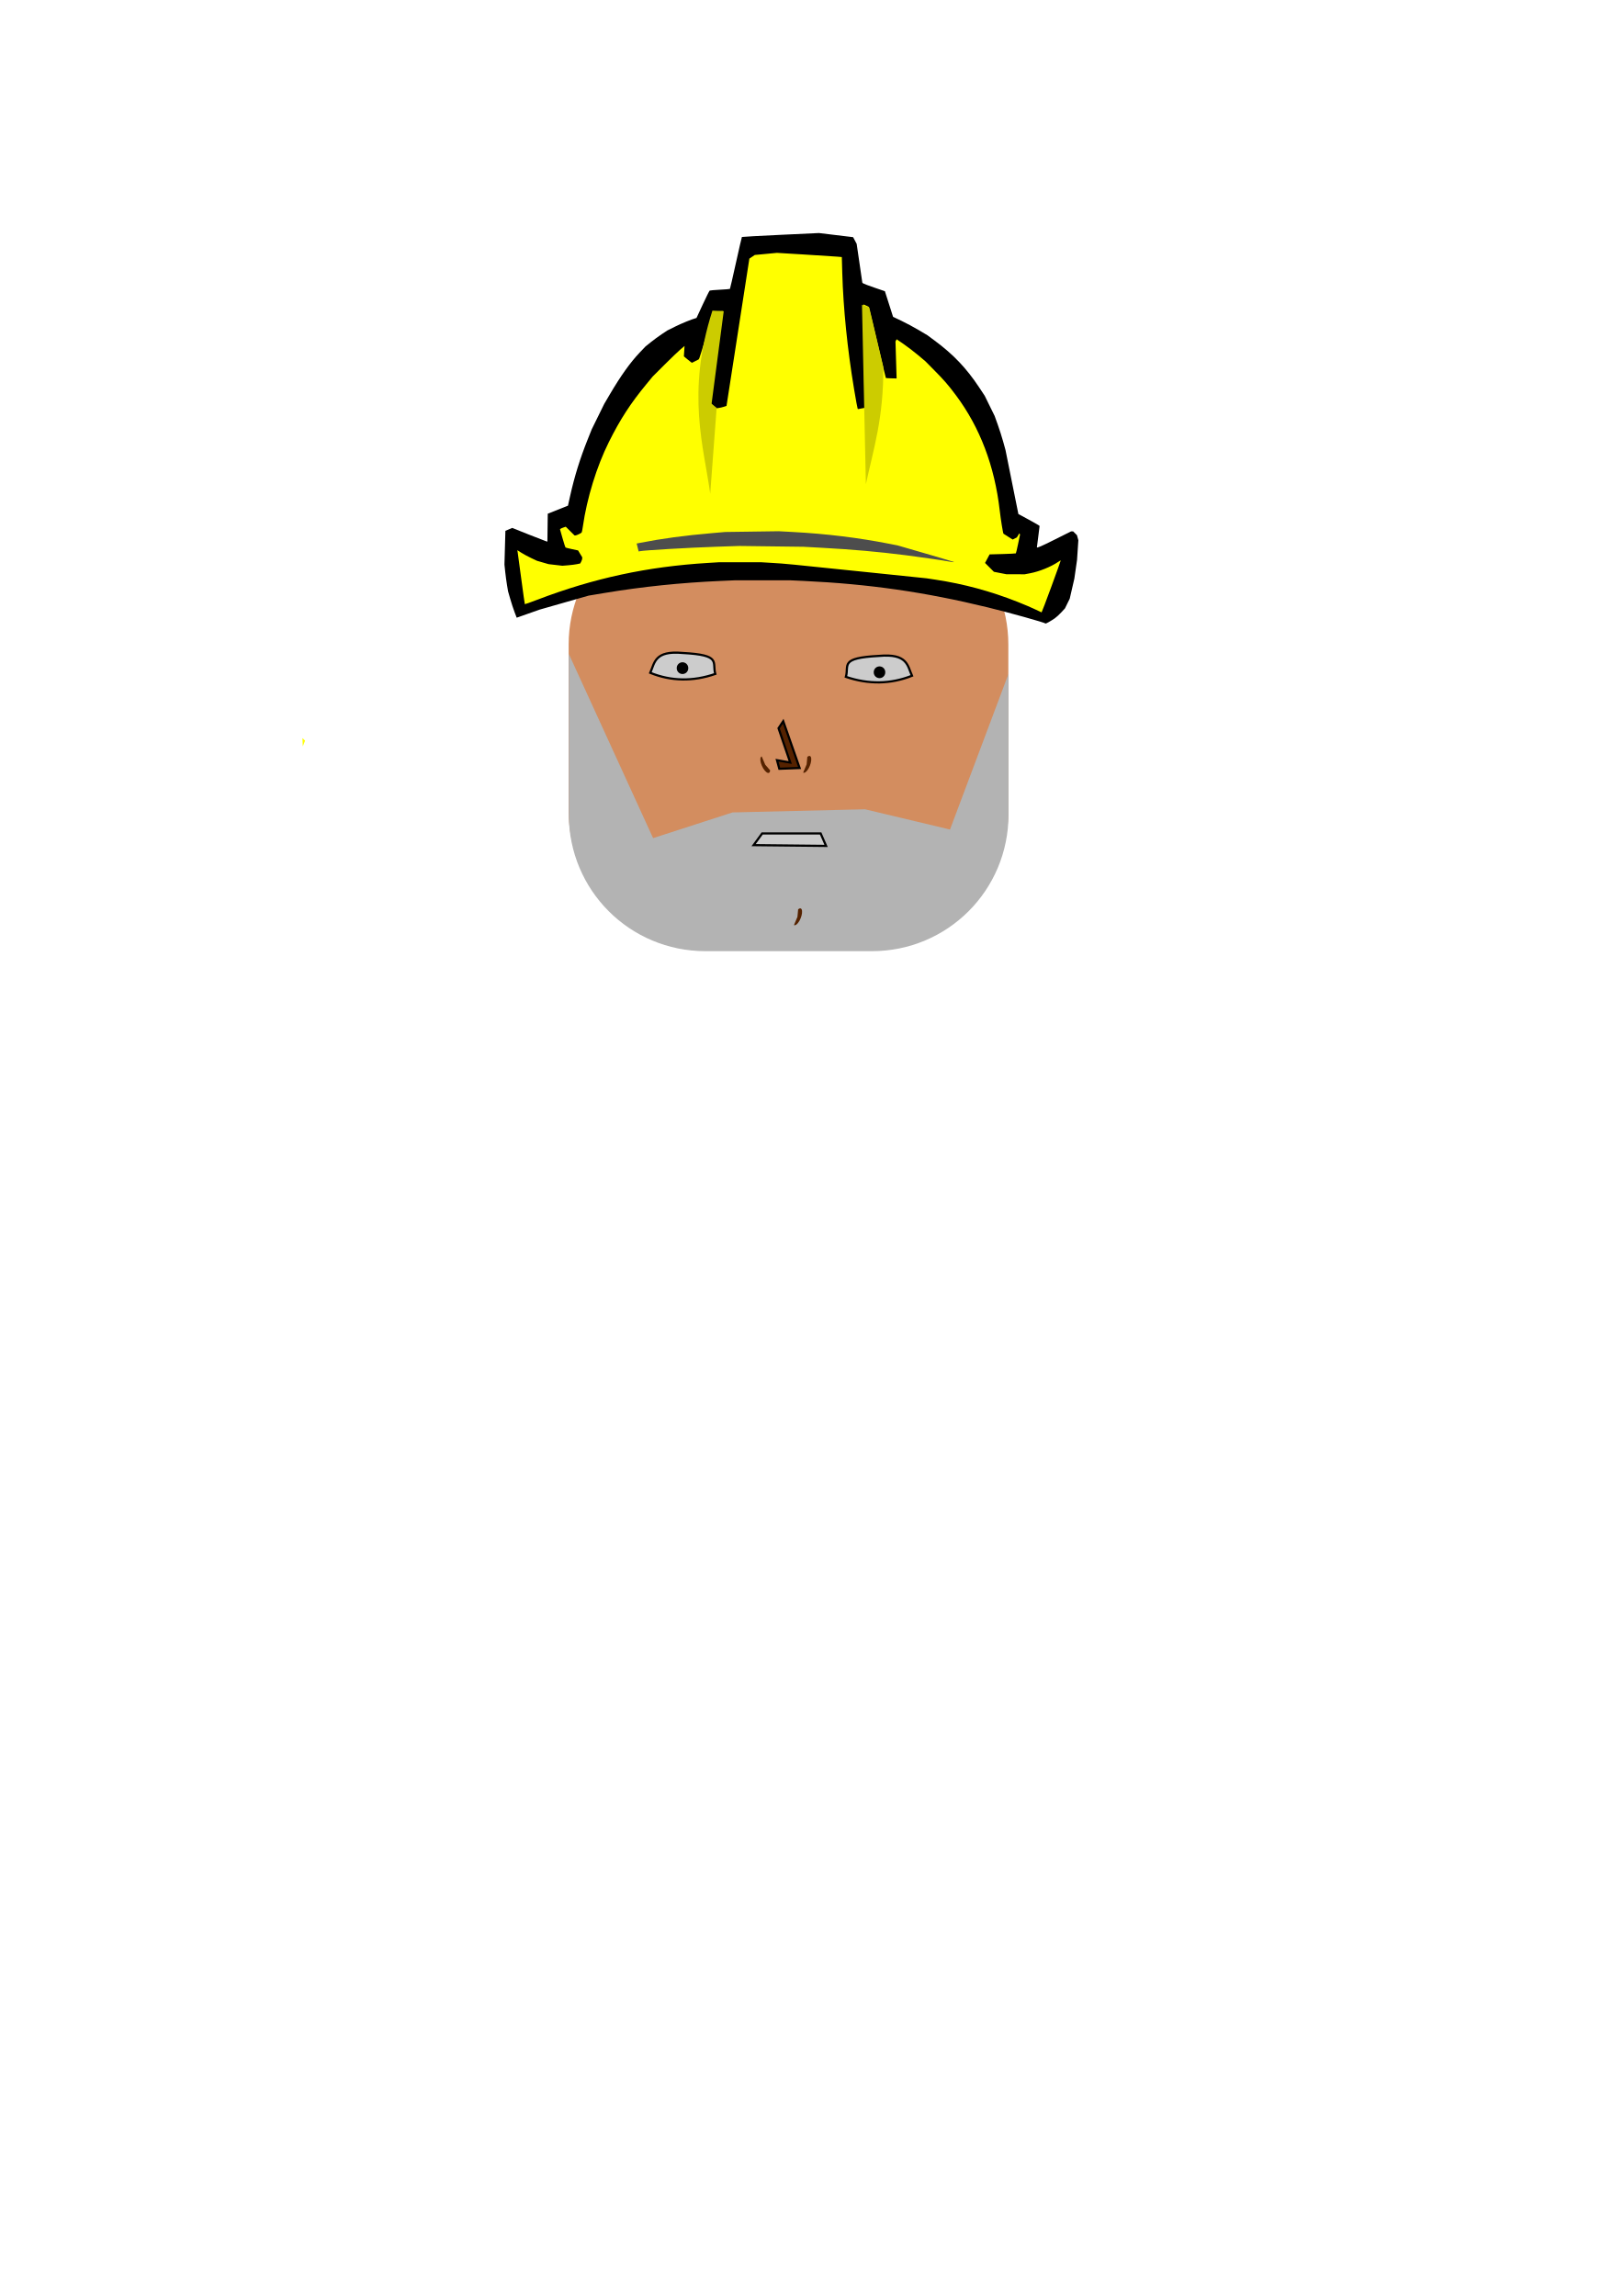
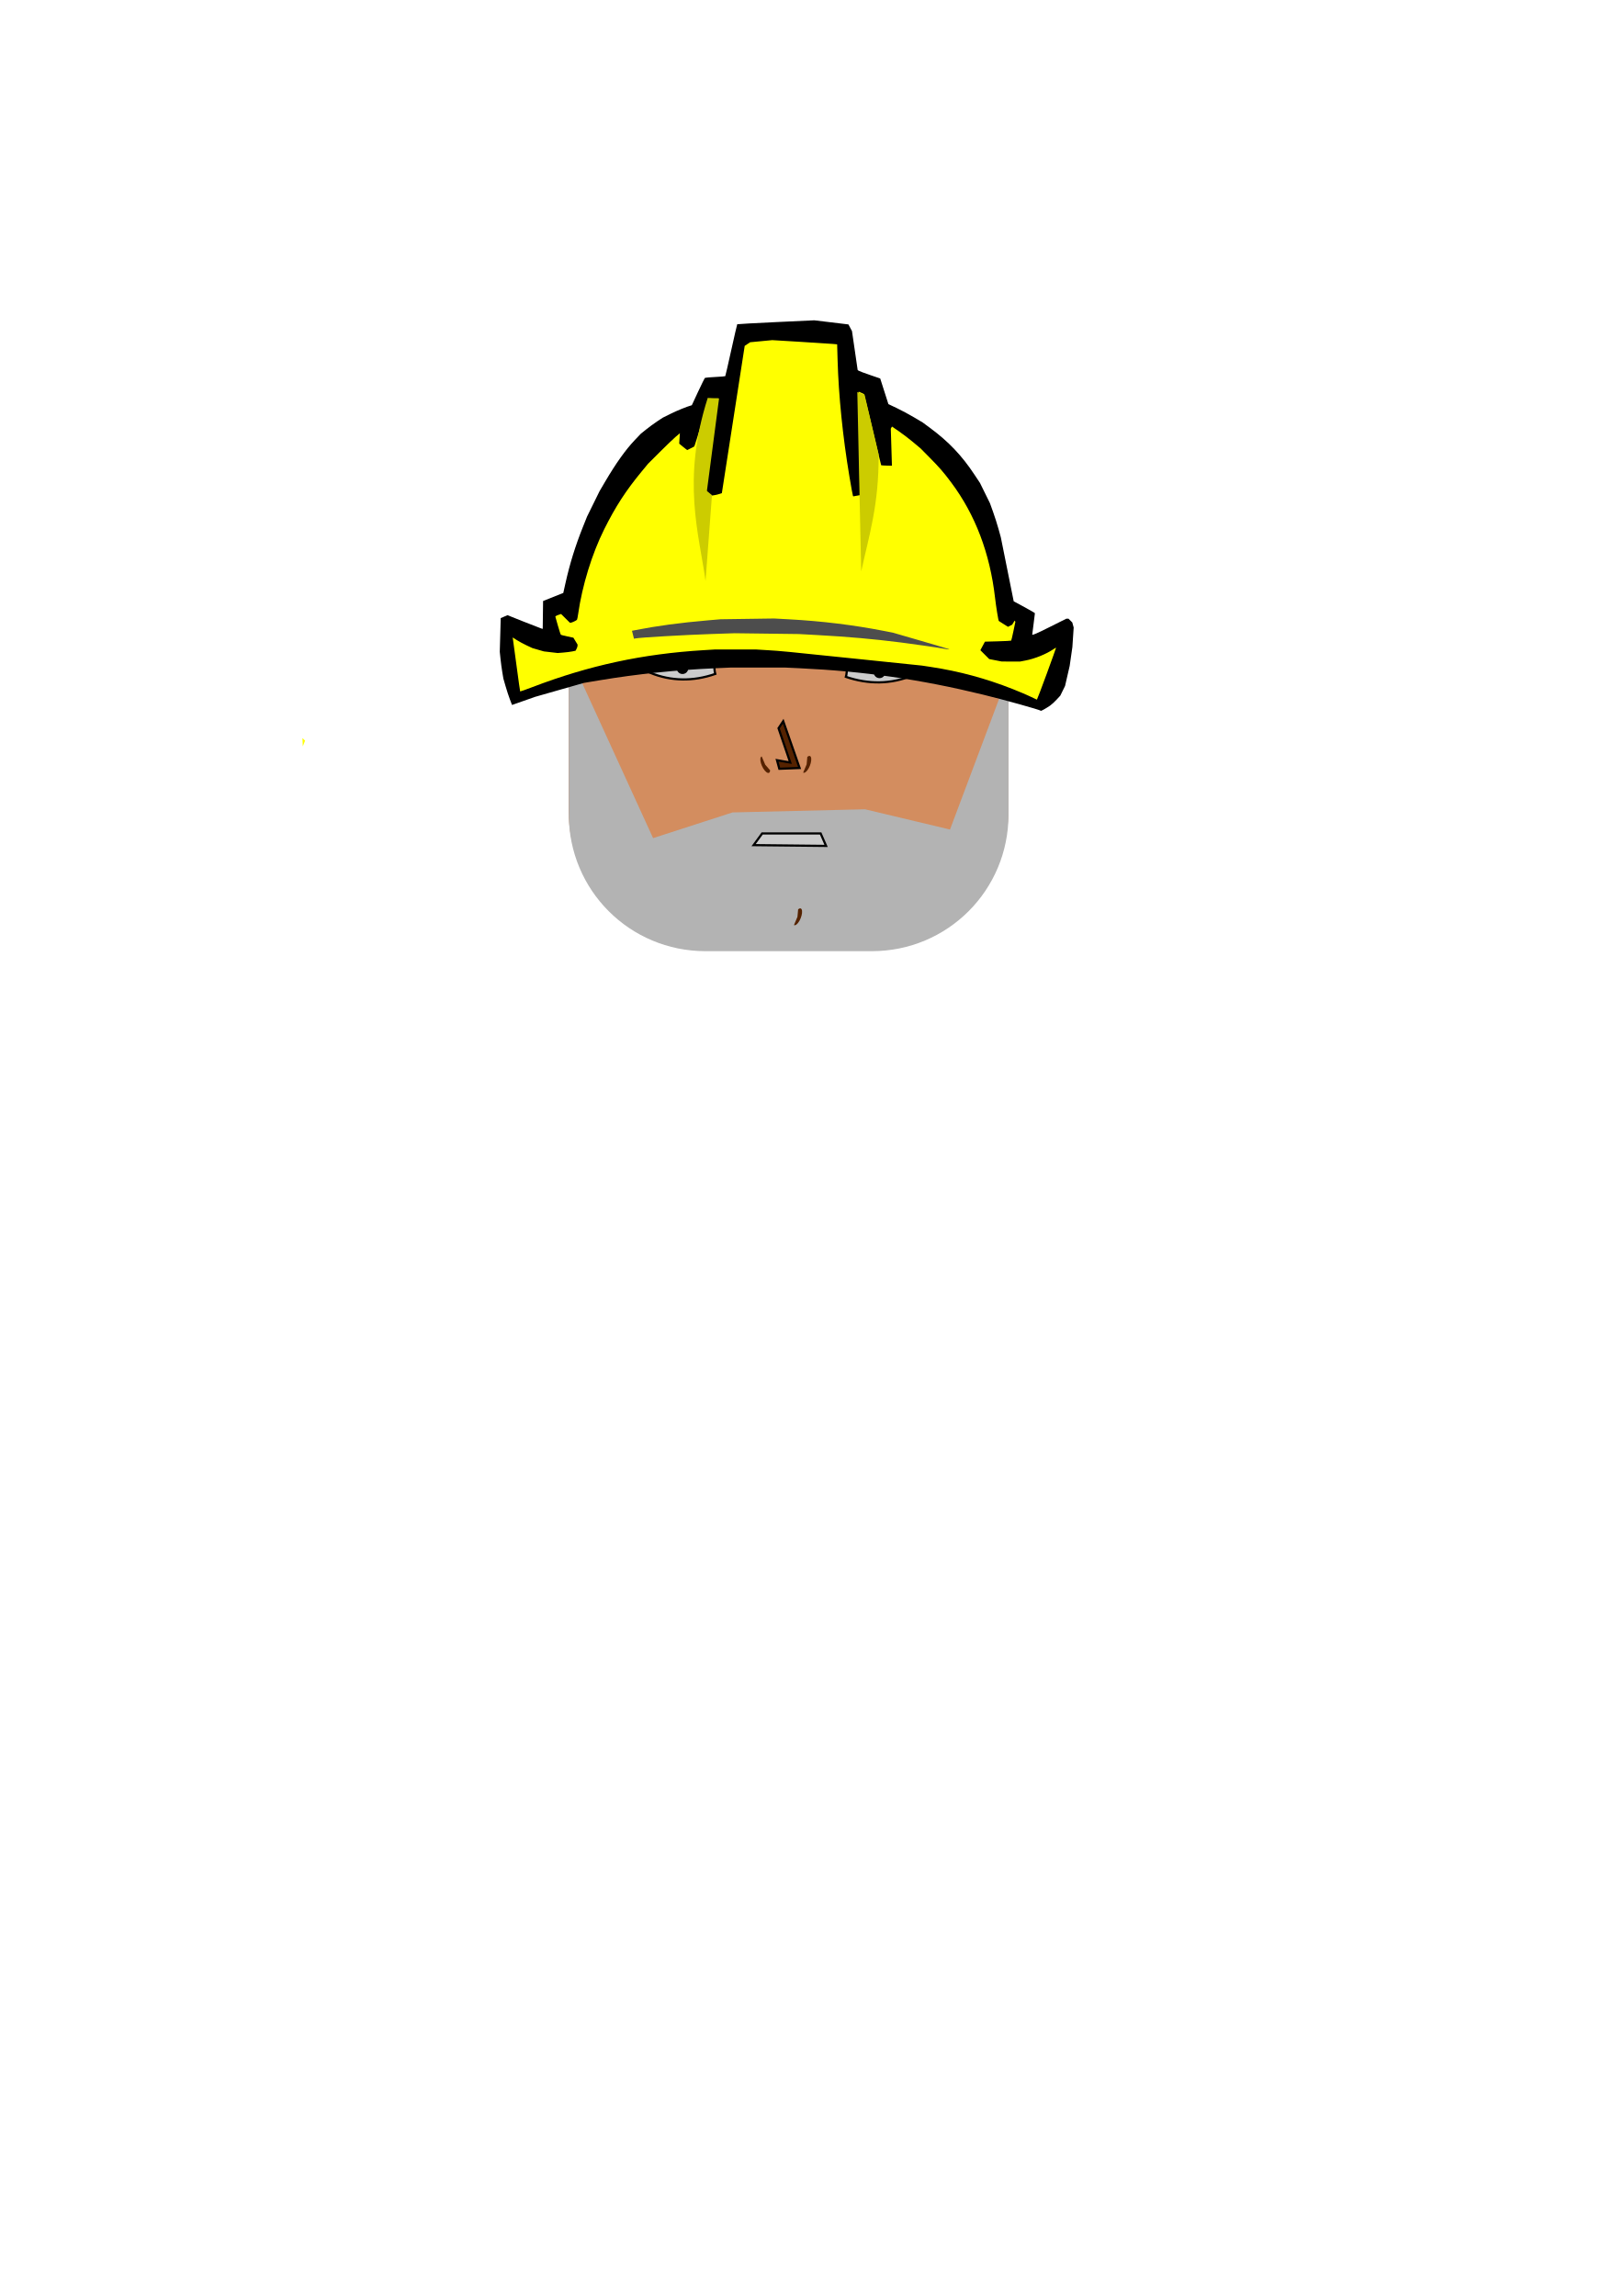
<svg xmlns="http://www.w3.org/2000/svg" width="744.094" height="1052.362" id="svg2" version="1.1">
  <defs id="defs4" />
  <g id="layer1">
    <rect style="fill:#d38d5f;fill-rule:evenodd;stroke:none" id="rect2985" width="201.5" height="201.5" x="260.592" y="232.781" ry="62.629" />
    <path style="fill:#ffff00" d="m 138.68,340.189 -0.079,-1.917 0.604,0.604 0.604,0.604 -0.525,1.312 -0.525,1.312 -0.079,-1.917 z" id="path3776" />
-     <g id="g3798" transform="matrix(0.3068618,0,0,0.3068618,107.6328,139.3526)">
-       <path id="path3788" d="m 1224.35,469.525 c 2.242,-1.524 6.604,-5.501 9.693,-8.838 l 5.617,-6.068 3.567,-7.254 3.566,-7.254 3.454,-15 3.454,-15 2.011,-14 2.011,-14 0.971,-14.654 0.971,-14.654 -1.04,-3.767 -1.04,-3.767 -2.829,-2.829 -2.829,-2.829 -1.585,0 -1.585,0 -23.984,12 c -20.441,10.227 -27.005,13.084 -26.999,11.75 6e-4,-0.138 0.9,-7.225 1.999,-15.75 1.099,-8.525 1.998,-15.794 1.999,-16.152 6e-4,-0.359 -7.126,-4.512 -15.836,-9.229 l -15.837,-8.576 -9.612,-47.771 -9.612,-47.771 -3.456,-12.506 c -1.901,-6.878 -5.556,-18.353 -8.124,-25.5 l -4.668,-12.994 -7.42,-15.071 -7.42,-15.071 -8.575,-12.929 c -18.769,-28.299 -38.236,-48.75 -65.939,-69.268 l -11,-8.147 -13.165,-7.822 c -7.241,-4.302 -18.782,-10.486 -25.647,-13.743 l -12.481,-5.92 -6.118,-19.149 -6.118,-19.149 -15.6,-5.339 c -8.58,-2.936 -16.159,-5.801 -16.842,-6.365 l -1.242,-1.026 -4.228,-29 -4.228,-29 -2.665,-5 -2.665,-5 -25.5,-3.078 -25.5,-3.078 -57.269,2.681 c -31.498,1.474 -57.498,2.909 -57.777,3.189 -0.28,0.28 -4.309,17.734 -8.954,38.787 -4.645,21.053 -8.666,38.5 -8.937,38.77 -0.27,0.27 -6.974,0.82 -14.898,1.222 -7.924,0.402 -14.841,0.999 -15.371,1.327 -0.53,0.328 -5.176,9.663 -10.323,20.745 l -9.359,20.149 -1.056,0.286 c -6.133,1.66 -21.335,7.86 -30.739,12.536 l -11.683,5.809 -8.317,5.51 c -4.574,3.031 -11.942,8.427 -16.372,11.993 l -8.054,6.482 -8.667,9.107 c -13.977,14.687 -28.452,34.971 -44.656,62.578 l -8.21,13.987 -9.343,19 -9.343,19 -6.006,15.002 c -11.454,28.612 -19.716,55.216 -26.252,84.533 l -3.24,14.535 -15.087,6.009 -15.087,6.009 -0.271,20.818 -0.271,20.818 -2,-0.523 c -1.1,-0.288 -12.929,-4.888 -26.287,-10.222 l -24.287,-9.699 -5.072,2.182 -5.072,2.182 -0.705,25.179 -0.705,25.179 1.09,10.5 c 0.599,5.775 1.81,14.775 2.689,20 l 1.599,9.5 3.316,11.5 c 1.824,6.325 4.731,15.187 6.461,19.693 l 3.145,8.193 17.184,-6.052 17.184,-6.052 36.5,-10.429 36.5,-10.429 23.5,-3.914 c 56.659,-9.436 114.118,-15.404 173.5,-18.022 l 22,-0.97 41,0.008 41,0.008 20.5,0.96 c 96.796,4.532 180.804,16.608 274.561,39.47 31.612,7.708 84.795,22.557 86.346,24.108 0.474,0.474 7.475,-3.45 13.669,-7.66 z" style="fill:#000000" />
-       <path id="path3784" d="m 1219.433,421.914 c 7.804,-21.289 14.078,-38.818 13.943,-38.953 -0.135,-0.135 -1.855,0.847 -3.821,2.183 -10.897,7.405 -28.087,14.355 -42.062,17.006 l -7.971,1.512 -13.639,-0.03 -13.639,-0.03 -9.348,-1.827 -9.348,-1.827 -6.615,-6.615 -6.615,-6.615 3.413,-6.387 3.413,-6.387 19.351,-0.525 c 10.643,-0.289 19.578,-0.751 19.854,-1.028 0.276,-0.276 1.797,-6.722 3.38,-14.323 l 2.877,-13.821 -0.541,-0.875 -0.541,-0.875 -1.845,3.035 -1.845,3.035 -3.1,1.603 -3.1,1.603 -6.694,-4.191 c -3.682,-2.305 -6.859,-4.332 -7.061,-4.504 -0.753,-0.644 -4.071,-21.114 -5.636,-34.77 -7.597,-66.282 -29.603,-124.192 -65.35,-171.978 -11.758,-15.717 -17.441,-22.279 -32.476,-37.499 l -13.171,-13.333 -11,-9.246 c -6.05,-5.085 -15.705,-12.477 -21.455,-16.426 l -10.455,-7.18 -0.884,1.581 -0.884,1.581 0.812,26.679 c 0.447,14.673 0.825,27.129 0.84,27.679 l 0.027,1 -7.856,-0.19 c -4.321,-0.104 -8.011,-0.344 -8.199,-0.533 -0.189,-0.189 -5.928,-24.078 -12.753,-53.086 -6.825,-29.009 -12.609,-52.942 -12.852,-53.185 -0.243,-0.243 -2.15,-1.156 -4.239,-2.028 l -3.797,-1.586 0.848,62.804 c 0.466,34.542 0.848,69.324 0.848,77.293 l 0,14.489 -4.799,0.878 -4.799,0.878 -0.568,-0.568 c -0.313,-0.313 -2.731,-13.528 -5.374,-29.367 C 914.833,67.82 908.611,6.49 907.105,-46.503 l -0.673,-23.664 -6.594,-0.593 c -3.627,-0.326 -25.427,-1.736 -48.445,-3.133 l -41.851,-2.54 -16.535,1.572 -16.535,1.572 -4.054,2.725 -4.054,2.725 -17.06,109.996 -17.06,109.996 -3.986,1.306 c -2.192,0.718 -5.792,1.545 -8,1.838 l -4.014,0.532 -3.784,-3.911 -3.784,-3.911 8.52,-65.423 c 4.686,-35.983 8.776,-66.906 9.088,-68.718 l 0.567,-3.295 -7.17,0.295 -7.17,0.295 -9.903,33.853 c -5.447,18.619 -10.361,34.707 -10.919,35.751 l -1.016,1.898 -5.002,2.534 -5.002,2.534 -1.212,-0.726 c -0.667,-0.399 -3.389,-2.553 -6.05,-4.786 l -4.838,-4.06 0.494,-7.768 0.494,-7.768 -6.157,5.226 c -3.386,2.874 -14.067,13.12 -23.734,22.768 l -17.577,17.542 -9.498,11.5 c -23.639,28.621 -39.135,52.522 -56.08,86.5 -18.205,36.505 -32.835,84.045 -38.802,126.089 -0.631,4.449 -1.444,8.499 -1.806,9 -0.823,1.138 -7.811,4.411 -9.417,4.411 l -1.191,0 -6.57,-6.52 -6.57,-6.52 -3.455,1.156 c -1.9,0.636 -3.835,1.497 -4.298,1.913 l -0.843,0.757 3.777,13.357 c 2.077,7.346 4.13,13.6 4.563,13.897 0.432,0.297 4.804,1.391 9.716,2.432 l 8.93,1.892 3.101,5.117 3.101,5.117 0,1.751 c 0,0.963 -0.666,3.04 -1.481,4.614 l -1.481,2.863 -4.769,1.019 c -2.623,0.56 -8.634,1.33 -13.357,1.711 l -8.588,0.693 -10.304,-1.198 -10.304,-1.198 -8.603,-2.493 -8.603,-2.493 -8.408,-3.94 c -4.624,-2.167 -11.253,-5.737 -14.73,-7.933 l -6.323,-3.993 0.487,2.75 c 0.268,1.512 2.717,19.572 5.442,40.133 2.725,20.561 5.12,37.549 5.323,37.752 0.203,0.203 8.43,-2.716 18.283,-6.487 84.443,-32.313 164.523,-49.599 255.415,-55.134 l 16.5,-1.005 31.216,-0.005 31.216,-0.005 17.784,1.081 c 19.793,1.203 18.856,1.112 141.662,13.832 l 87.879,9.103 13.621,2.068 c 42.121,6.395 81.889,17.151 122.121,33.03 9.625,3.799 21.55,8.89 26.5,11.313 4.95,2.423 9.225,4.434 9.5,4.469 0.275,0.035 6.885,-17.355 14.689,-38.644 z" style="fill:#ffff00" />
-       <path id="path3780" d="m 1073.701,385.206 c -0.229,-0.228 -19.206,-5.87 -42.169,-12.538 l -41.753,-12.123 -12.747,-2.497 c -46.212,-9.054 -93.396,-14.828 -143.247,-17.53 l -21.5,-1.165 -40,0.566 -40,0.566 -18.5,1.593 c -42.068,3.623 -76.148,8.211 -108.627,14.622 l -5.127,1.012 1.497,5.944 1.497,5.944 2.13,-0.459 c 6.393,-1.378 72.853,-5.251 113.63,-6.622 l 34.5,-1.16 48,0.609 48,0.609 27.5,1.515 c 46.773,2.576 82.998,5.791 125,11.094 20.675,2.61 57.805,8.013 64.5,9.386 4.608,0.945 8.021,1.237 7.417,0.635 z" style="fill:#4d4d4d" />
-       <path id="path3794" d="m 713.168,9.885 16.92,0.758 -18.183,138.391 7.576,6.061 -9.596,128.289 c -9.302,-69.101 -36.258,-149.97 3.283,-273.499 z" style="fill:#cccc00;fill-opacity:1;stroke:none" />
-       <path id="path3796" d="m 936.551,1.165 10.859,4.041 20.961,88.641 C 968.944,170.268 953.819,216.12 942.36,269.108 z" style="fill:#cccc00;fill-opacity:1;stroke:none" />
-     </g>
    <g id="g3857">
      <g style="fill:#cccccc" id="g3825">
        <path style="fill:#cccccc;stroke:#000000;stroke-width:1px;stroke-linecap:butt;stroke-linejoin:miter;stroke-opacity:1" d="m 297.995,308.385 c 9.597,3.869 19.529,4.044 29.799,0.505 -1.529,-5.371 3.046,-8.646 -14.9,-9.596 -12.972,-1.208 -12.851,4.516 -14.9,9.091 z" id="path3805" />
        <path style="fill:#cccccc;stroke:#000000;stroke-width:1.008px;stroke-linecap:butt;stroke-linejoin:miter;stroke-opacity:1" d="m 417.93,309.726 c -9.753,3.869 -19.846,4.044 -30.284,0.505 1.553,-5.371 -3.096,-8.646 15.142,-9.596 13.183,-1.208 13.059,4.516 15.142,9.091 z" id="path3805-1" />
      </g>
      <g id="g3852">
        <g id="g3849">
          <path d="m 315.42,306.238 a 2.652,2.652 0 1 1 -5.303,0 2.652,2.652 0 1 1 5.303,0 z" id="path3829" style="fill:#000000;fill-opacity:1;stroke:none" />
        </g>
        <path transform="translate(90.28237,1.894043)" style="fill:#000000;fill-opacity:1;stroke:none" id="path3829-7" d="m 315.42,306.238 a 2.652,2.652 0 1 1 -5.303,0 2.652,2.652 0 1 1 5.303,0 z" />
      </g>
    </g>
    <path style="fill:#552200;stroke:#000000;stroke-width:1px;stroke-linecap:butt;stroke-linejoin:miter;stroke-opacity:1" d="m 358.929,330.576 7.5,21.429 -9.286,0.357 -1.071,-3.929 6.071,1.071 -5.357,-15.714 z" id="path3866" />
    <path style="fill:#552200;fill-opacity:1;stroke:none" id="path3868" d="m 371.501,354.754 a 1.607,4.107 0 1 1 -0.864,-7.383 l -0.101,4.099 z" transform="matrix(-0.930337,-0.3667057,0.3667057,-0.930337,585.5006,813.2041)" />
    <path style="fill:#b3b3b3;fill-rule:evenodd;stroke:none" d="m 260.67,299.714 0,73.625 c 0,34.697 27.928,62.625 62.625,62.625 l 76.25,0 c 34.697,0 62.625,-27.928 62.625,-62.625 l 0,-64.5 -26.812,71.375 -38.938,-9.281 -60.719,1.438 -36.406,11.781 -38.625,-84.438 z" id="rect2985-9" />
+     <g id="g3798" transform="matrix(0.3068618,0,0,0.3068618,105.49,179.3526)">
+       <path id="path3788" d="m 1224.35,469.525 c 2.242,-1.524 6.604,-5.501 9.693,-8.838 l 5.617,-6.068 3.567,-7.254 3.566,-7.254 3.454,-15 3.454,-15 2.011,-14 2.011,-14 0.971,-14.654 0.971,-14.654 -1.04,-3.767 -1.04,-3.767 -2.829,-2.829 -2.829,-2.829 -1.585,0 -1.585,0 -23.984,12 c -20.441,10.227 -27.005,13.084 -26.999,11.75 6e-4,-0.138 0.9,-7.225 1.999,-15.75 1.099,-8.525 1.998,-15.794 1.999,-16.152 6e-4,-0.359 -7.126,-4.512 -15.836,-9.229 l -15.837,-8.576 -9.612,-47.771 -9.612,-47.771 -3.456,-12.506 c -1.901,-6.878 -5.556,-18.353 -8.124,-25.5 l -4.668,-12.994 -7.42,-15.071 -7.42,-15.071 -8.575,-12.929 c -18.769,-28.299 -38.236,-48.75 -65.939,-69.268 l -11,-8.147 -13.165,-7.822 c -7.241,-4.302 -18.782,-10.486 -25.647,-13.743 l -12.481,-5.92 -6.118,-19.149 -6.118,-19.149 -15.6,-5.339 c -8.58,-2.936 -16.159,-5.801 -16.842,-6.365 l -1.242,-1.026 -4.228,-29 -4.228,-29 -2.665,-5 -2.665,-5 -25.5,-3.078 -25.5,-3.078 -57.269,2.681 c -31.498,1.474 -57.498,2.909 -57.777,3.189 -0.28,0.28 -4.309,17.734 -8.954,38.787 -4.645,21.053 -8.666,38.5 -8.937,38.77 -0.27,0.27 -6.974,0.82 -14.898,1.222 -7.924,0.402 -14.841,0.999 -15.371,1.327 -0.53,0.328 -5.176,9.663 -10.323,20.745 l -9.359,20.149 -1.056,0.286 c -6.133,1.66 -21.335,7.86 -30.739,12.536 l -11.683,5.809 -8.317,5.51 c -4.574,3.031 -11.942,8.427 -16.372,11.993 l -8.054,6.482 -8.667,9.107 c -13.977,14.687 -28.452,34.971 -44.656,62.578 l -8.21,13.987 -9.343,19 -9.343,19 -6.006,15.002 c -11.454,28.612 -19.716,55.216 -26.252,84.533 l -3.24,14.535 -15.087,6.009 -15.087,6.009 -0.271,20.818 -0.271,20.818 -2,-0.523 c -1.1,-0.288 -12.929,-4.888 -26.287,-10.222 l -24.287,-9.699 -5.072,2.182 -5.072,2.182 -0.705,25.179 -0.705,25.179 1.09,10.5 c 0.599,5.775 1.81,14.775 2.689,20 l 1.599,9.5 3.316,11.5 c 1.824,6.325 4.731,15.187 6.461,19.693 l 3.145,8.193 17.184,-6.052 17.184,-6.052 36.5,-10.429 36.5,-10.429 23.5,-3.914 c 56.659,-9.436 114.118,-15.404 173.5,-18.022 l 22,-0.97 41,0.008 41,0.008 20.5,0.96 c 96.796,4.532 180.804,16.608 274.561,39.47 31.612,7.708 84.795,22.557 86.346,24.108 0.474,0.474 7.475,-3.45 13.669,-7.66 z" style="fill:#000000" />
+       <path id="path3784" d="m 1219.433,421.914 c 7.804,-21.289 14.078,-38.818 13.943,-38.953 -0.135,-0.135 -1.855,0.847 -3.821,2.183 -10.897,7.405 -28.087,14.355 -42.062,17.006 l -7.971,1.512 -13.639,-0.03 -13.639,-0.03 -9.348,-1.827 -9.348,-1.827 -6.615,-6.615 -6.615,-6.615 3.413,-6.387 3.413,-6.387 19.351,-0.525 c 10.643,-0.289 19.578,-0.751 19.854,-1.028 0.276,-0.276 1.797,-6.722 3.38,-14.323 l 2.877,-13.821 -0.541,-0.875 -0.541,-0.875 -1.845,3.035 -1.845,3.035 -3.1,1.603 -3.1,1.603 -6.694,-4.191 c -3.682,-2.305 -6.859,-4.332 -7.061,-4.504 -0.753,-0.644 -4.071,-21.114 -5.636,-34.77 -7.597,-66.282 -29.603,-124.192 -65.35,-171.978 -11.758,-15.717 -17.441,-22.279 -32.476,-37.499 l -13.171,-13.333 -11,-9.246 c -6.05,-5.085 -15.705,-12.477 -21.455,-16.426 l -10.455,-7.18 -0.884,1.581 -0.884,1.581 0.812,26.679 c 0.447,14.673 0.825,27.129 0.84,27.679 l 0.027,1 -7.856,-0.19 c -4.321,-0.104 -8.011,-0.344 -8.199,-0.533 -0.189,-0.189 -5.928,-24.078 -12.753,-53.086 -6.825,-29.009 -12.609,-52.942 -12.852,-53.185 -0.243,-0.243 -2.15,-1.156 -4.239,-2.028 l -3.797,-1.586 0.848,62.804 c 0.466,34.542 0.848,69.324 0.848,77.293 l 0,14.489 -4.799,0.878 -4.799,0.878 -0.568,-0.568 c -0.313,-0.313 -2.731,-13.528 -5.374,-29.367 C 914.833,67.82 908.611,6.49 907.105,-46.503 l -0.673,-23.664 -6.594,-0.593 c -3.627,-0.326 -25.427,-1.736 -48.445,-3.133 l -41.851,-2.54 -16.535,1.572 -16.535,1.572 -4.054,2.725 -4.054,2.725 -17.06,109.996 -17.06,109.996 -3.986,1.306 c -2.192,0.718 -5.792,1.545 -8,1.838 l -4.014,0.532 -3.784,-3.911 -3.784,-3.911 8.52,-65.423 c 4.686,-35.983 8.776,-66.906 9.088,-68.718 l 0.567,-3.295 -7.17,0.295 -7.17,0.295 -9.903,33.853 c -5.447,18.619 -10.361,34.707 -10.919,35.751 l -1.016,1.898 -5.002,2.534 -5.002,2.534 -1.212,-0.726 c -0.667,-0.399 -3.389,-2.553 -6.05,-4.786 l -4.838,-4.06 0.494,-7.768 0.494,-7.768 -6.157,5.226 c -3.386,2.874 -14.067,13.12 -23.734,22.768 l -17.577,17.542 -9.498,11.5 c -23.639,28.621 -39.135,52.522 -56.08,86.5 -18.205,36.505 -32.835,84.045 -38.802,126.089 -0.631,4.449 -1.444,8.499 -1.806,9 -0.823,1.138 -7.811,4.411 -9.417,4.411 l -1.191,0 -6.57,-6.52 -6.57,-6.52 -3.455,1.156 c -1.9,0.636 -3.835,1.497 -4.298,1.913 l -0.843,0.757 3.777,13.357 c 2.077,7.346 4.13,13.6 4.563,13.897 0.432,0.297 4.804,1.391 9.716,2.432 l 8.93,1.892 3.101,5.117 3.101,5.117 0,1.751 c 0,0.963 -0.666,3.04 -1.481,4.614 l -1.481,2.863 -4.769,1.019 c -2.623,0.56 -8.634,1.33 -13.357,1.711 l -8.588,0.693 -10.304,-1.198 -10.304,-1.198 -8.603,-2.493 -8.603,-2.493 -8.408,-3.94 c -4.624,-2.167 -11.253,-5.737 -14.73,-7.933 l -6.323,-3.993 0.487,2.75 c 0.268,1.512 2.717,19.572 5.442,40.133 2.725,20.561 5.12,37.549 5.323,37.752 0.203,0.203 8.43,-2.716 18.283,-6.487 84.443,-32.313 164.523,-49.599 255.415,-55.134 l 16.5,-1.005 31.216,-0.005 31.216,-0.005 17.784,1.081 c 19.793,1.203 18.856,1.112 141.662,13.832 l 87.879,9.103 13.621,2.068 c 42.121,6.395 81.889,17.151 122.121,33.03 9.625,3.799 21.55,8.89 26.5,11.313 4.95,2.423 9.225,4.434 9.5,4.469 0.275,0.035 6.885,-17.355 14.689,-38.644 z" style="fill:#ffff00" />
+       <path id="path3780" d="m 1073.701,385.206 c -0.229,-0.228 -19.206,-5.87 -42.169,-12.538 l -41.753,-12.123 -12.747,-2.497 c -46.212,-9.054 -93.396,-14.828 -143.247,-17.53 l -21.5,-1.165 -40,0.566 -40,0.566 -18.5,1.593 c -42.068,3.623 -76.148,8.211 -108.627,14.622 l -5.127,1.012 1.497,5.944 1.497,5.944 2.13,-0.459 c 6.393,-1.378 72.853,-5.251 113.63,-6.622 l 34.5,-1.16 48,0.609 48,0.609 27.5,1.515 c 46.773,2.576 82.998,5.791 125,11.094 20.675,2.61 57.805,8.013 64.5,9.386 4.608,0.945 8.021,1.237 7.417,0.635 z" style="fill:#4d4d4d" />
+       <path id="path3794" d="m 713.168,9.885 16.92,0.758 -18.183,138.391 7.576,6.061 -9.596,128.289 c -9.302,-69.101 -36.258,-149.97 3.283,-273.499 z" style="fill:#cccc00;fill-opacity:1;stroke:none" />
+       <path id="path3796" d="m 936.551,1.165 10.859,4.041 20.961,88.641 C 968.944,170.268 953.819,216.12 942.36,269.108 z" style="fill:#cccc00;fill-opacity:1;stroke:none" />
+     </g>
    <path style="fill:#552200;fill-opacity:1;stroke:none" id="path3868-4" d="m 371.501,354.754 a 1.607,4.107 0 1 1 -0.864,-7.383 l -0.101,4.099 z" transform="matrix(0.9095342,-0.415629,0.415629,0.9095342,-132.4127,184.8212)" />
    <path style="fill:#cccccc;stroke:#000000;stroke-width:1px;stroke-linecap:butt;stroke-linejoin:miter;stroke-opacity:1" d="m 349.286,382.005 26.786,0 2.5,5.714 -33.214,-0.357 z" id="path3890" />
    <path style="fill:#552200;fill-opacity:1;stroke:none" id="path3868-0" d="m 371.501,354.754 a 1.607,4.107 0 1 1 -0.864,-7.383 l -0.101,4.099 z" transform="matrix(-0.930337,-0.3667057,0.3667057,-0.930337,581.2889,883.0822)" />
  </g>
</svg>
